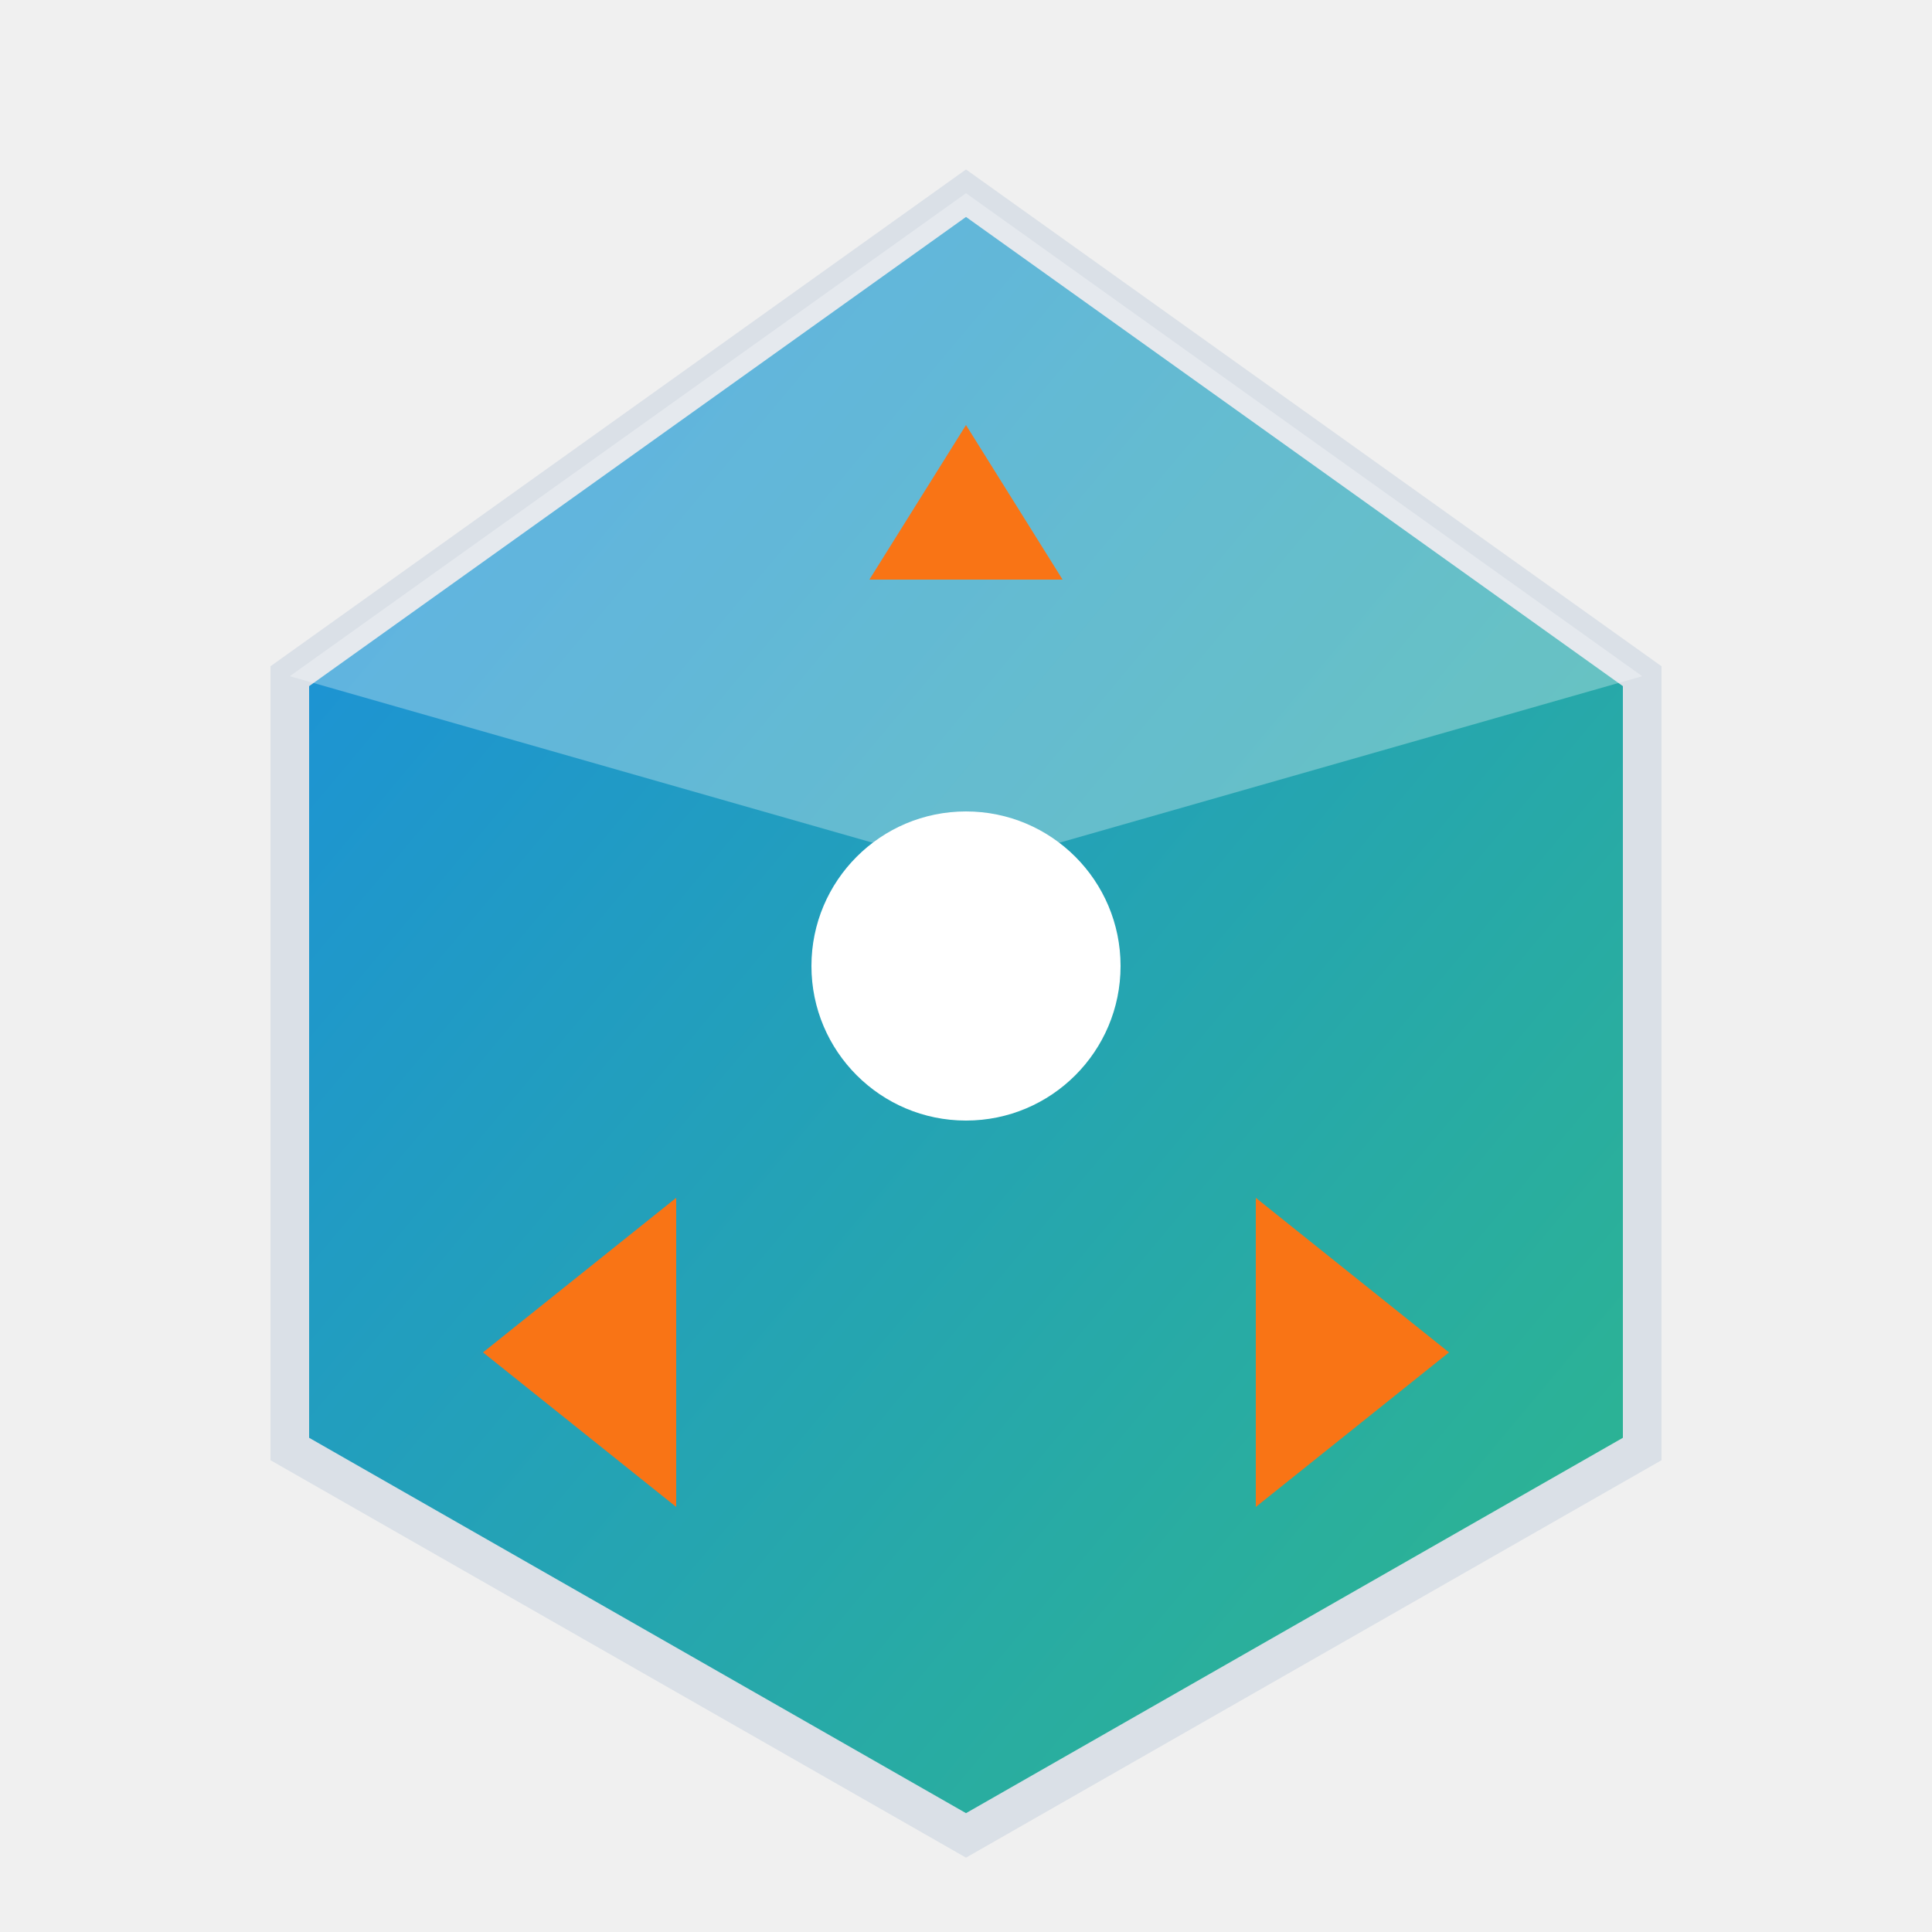
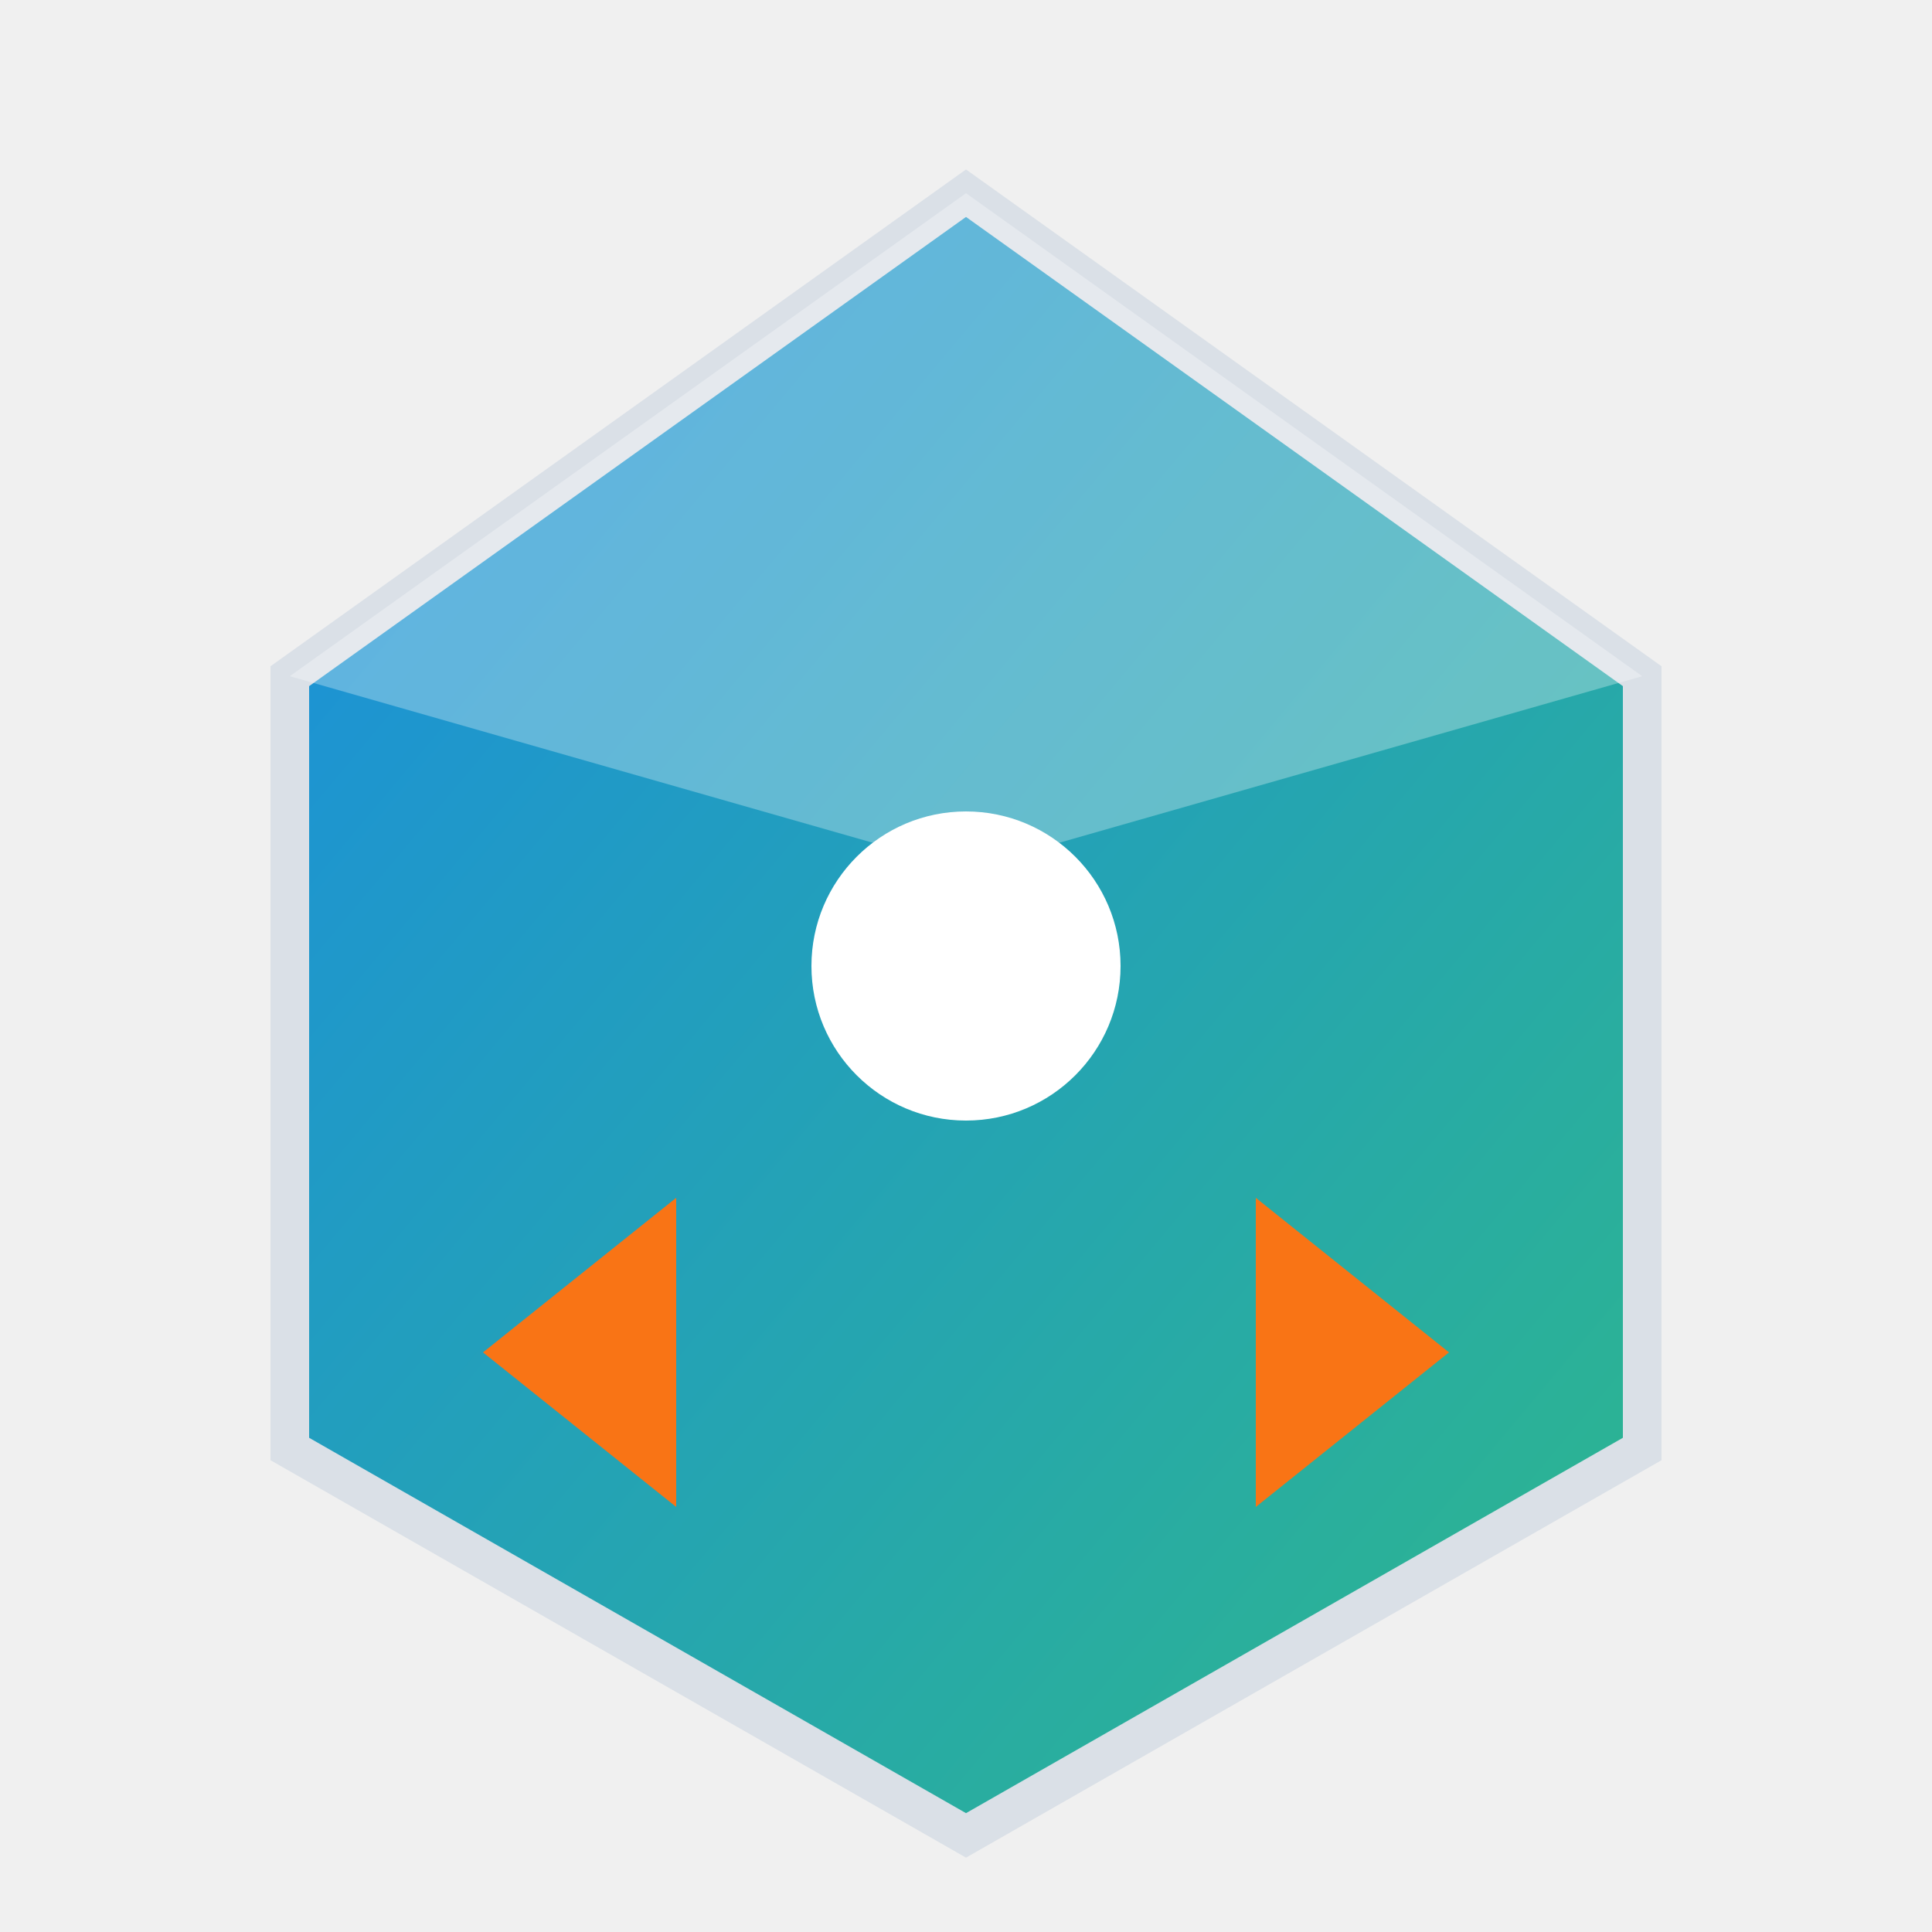
<svg xmlns="http://www.w3.org/2000/svg" width="100" height="100" viewBox="0 0 100 100" fill="none">
  <defs>
    <linearGradient id="grad1" x1="0%" y1="0%" x2="100%" y2="100%">
      <stop offset="0%" style="stop-color:hsl(205, 79%, 49%);stop-opacity:1" />
      <stop offset="100%" style="stop-color:hsl(160, 60%, 45%);stop-opacity:1" />
    </linearGradient>
    <linearGradient id="grad2" x1="0%" y1="0%" x2="100%" y2="100%">
      <stop offset="0%" style="stop-color:hsl(25, 95%, 53%);stop-opacity:1" />
      <stop offset="100%" style="stop-color:hsl(205, 79%, 49%);stop-opacity:1" />
    </linearGradient>
  </defs>
  <path d="M50 10 L15 35 L15 75 L50 95 L85 75 L85 35 Z" fill="url(#grad1)" stroke="hsl(210, 20%, 88%)" stroke-width="2" />
  <path d="M50 10 L15 35 L50 45 L85 35 Z" fill="rgba(255,255,255,0.3)" />
  <circle cx="50" cy="50" r="8" fill="white" />
-   <path d="M50 22 L45 30 L55 30 Z" fill="hsl(25, 95%, 53%)" />
  <path d="M25 70 L35 78 L35 62 Z" fill="hsl(25, 95%, 53%)" />
  <path d="M75 70 L65 78 L65 62 Z" fill="hsl(25, 95%, 53%)" />
</svg>
